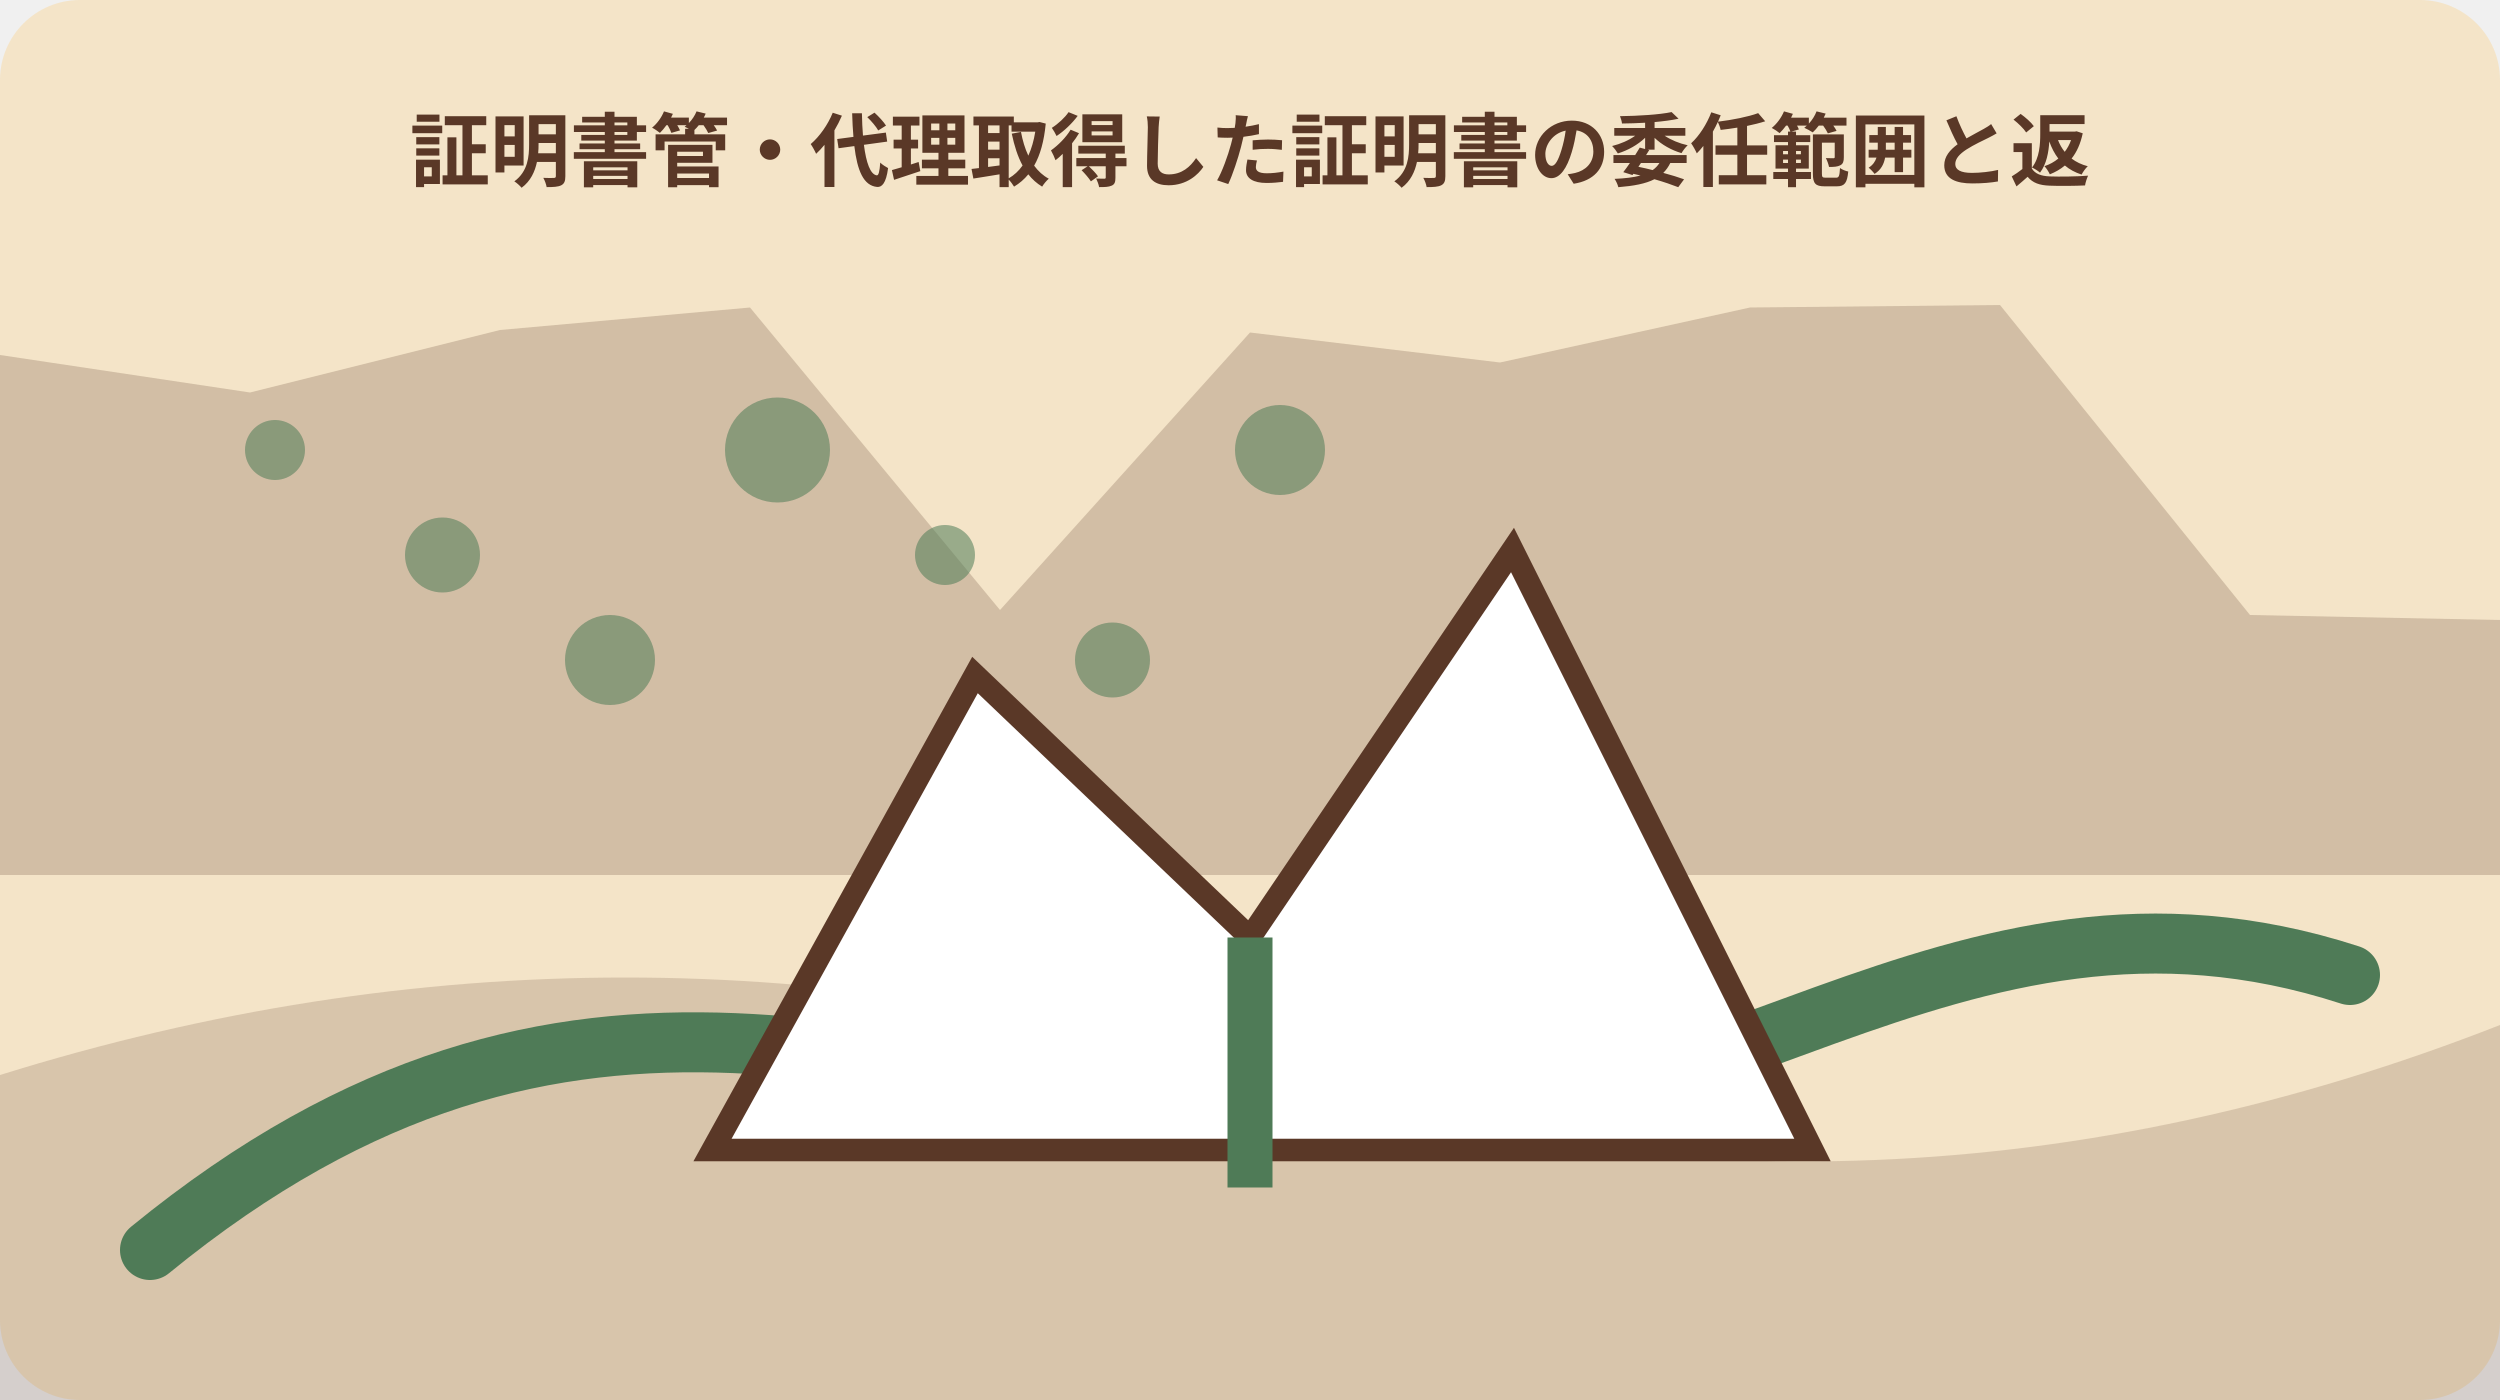
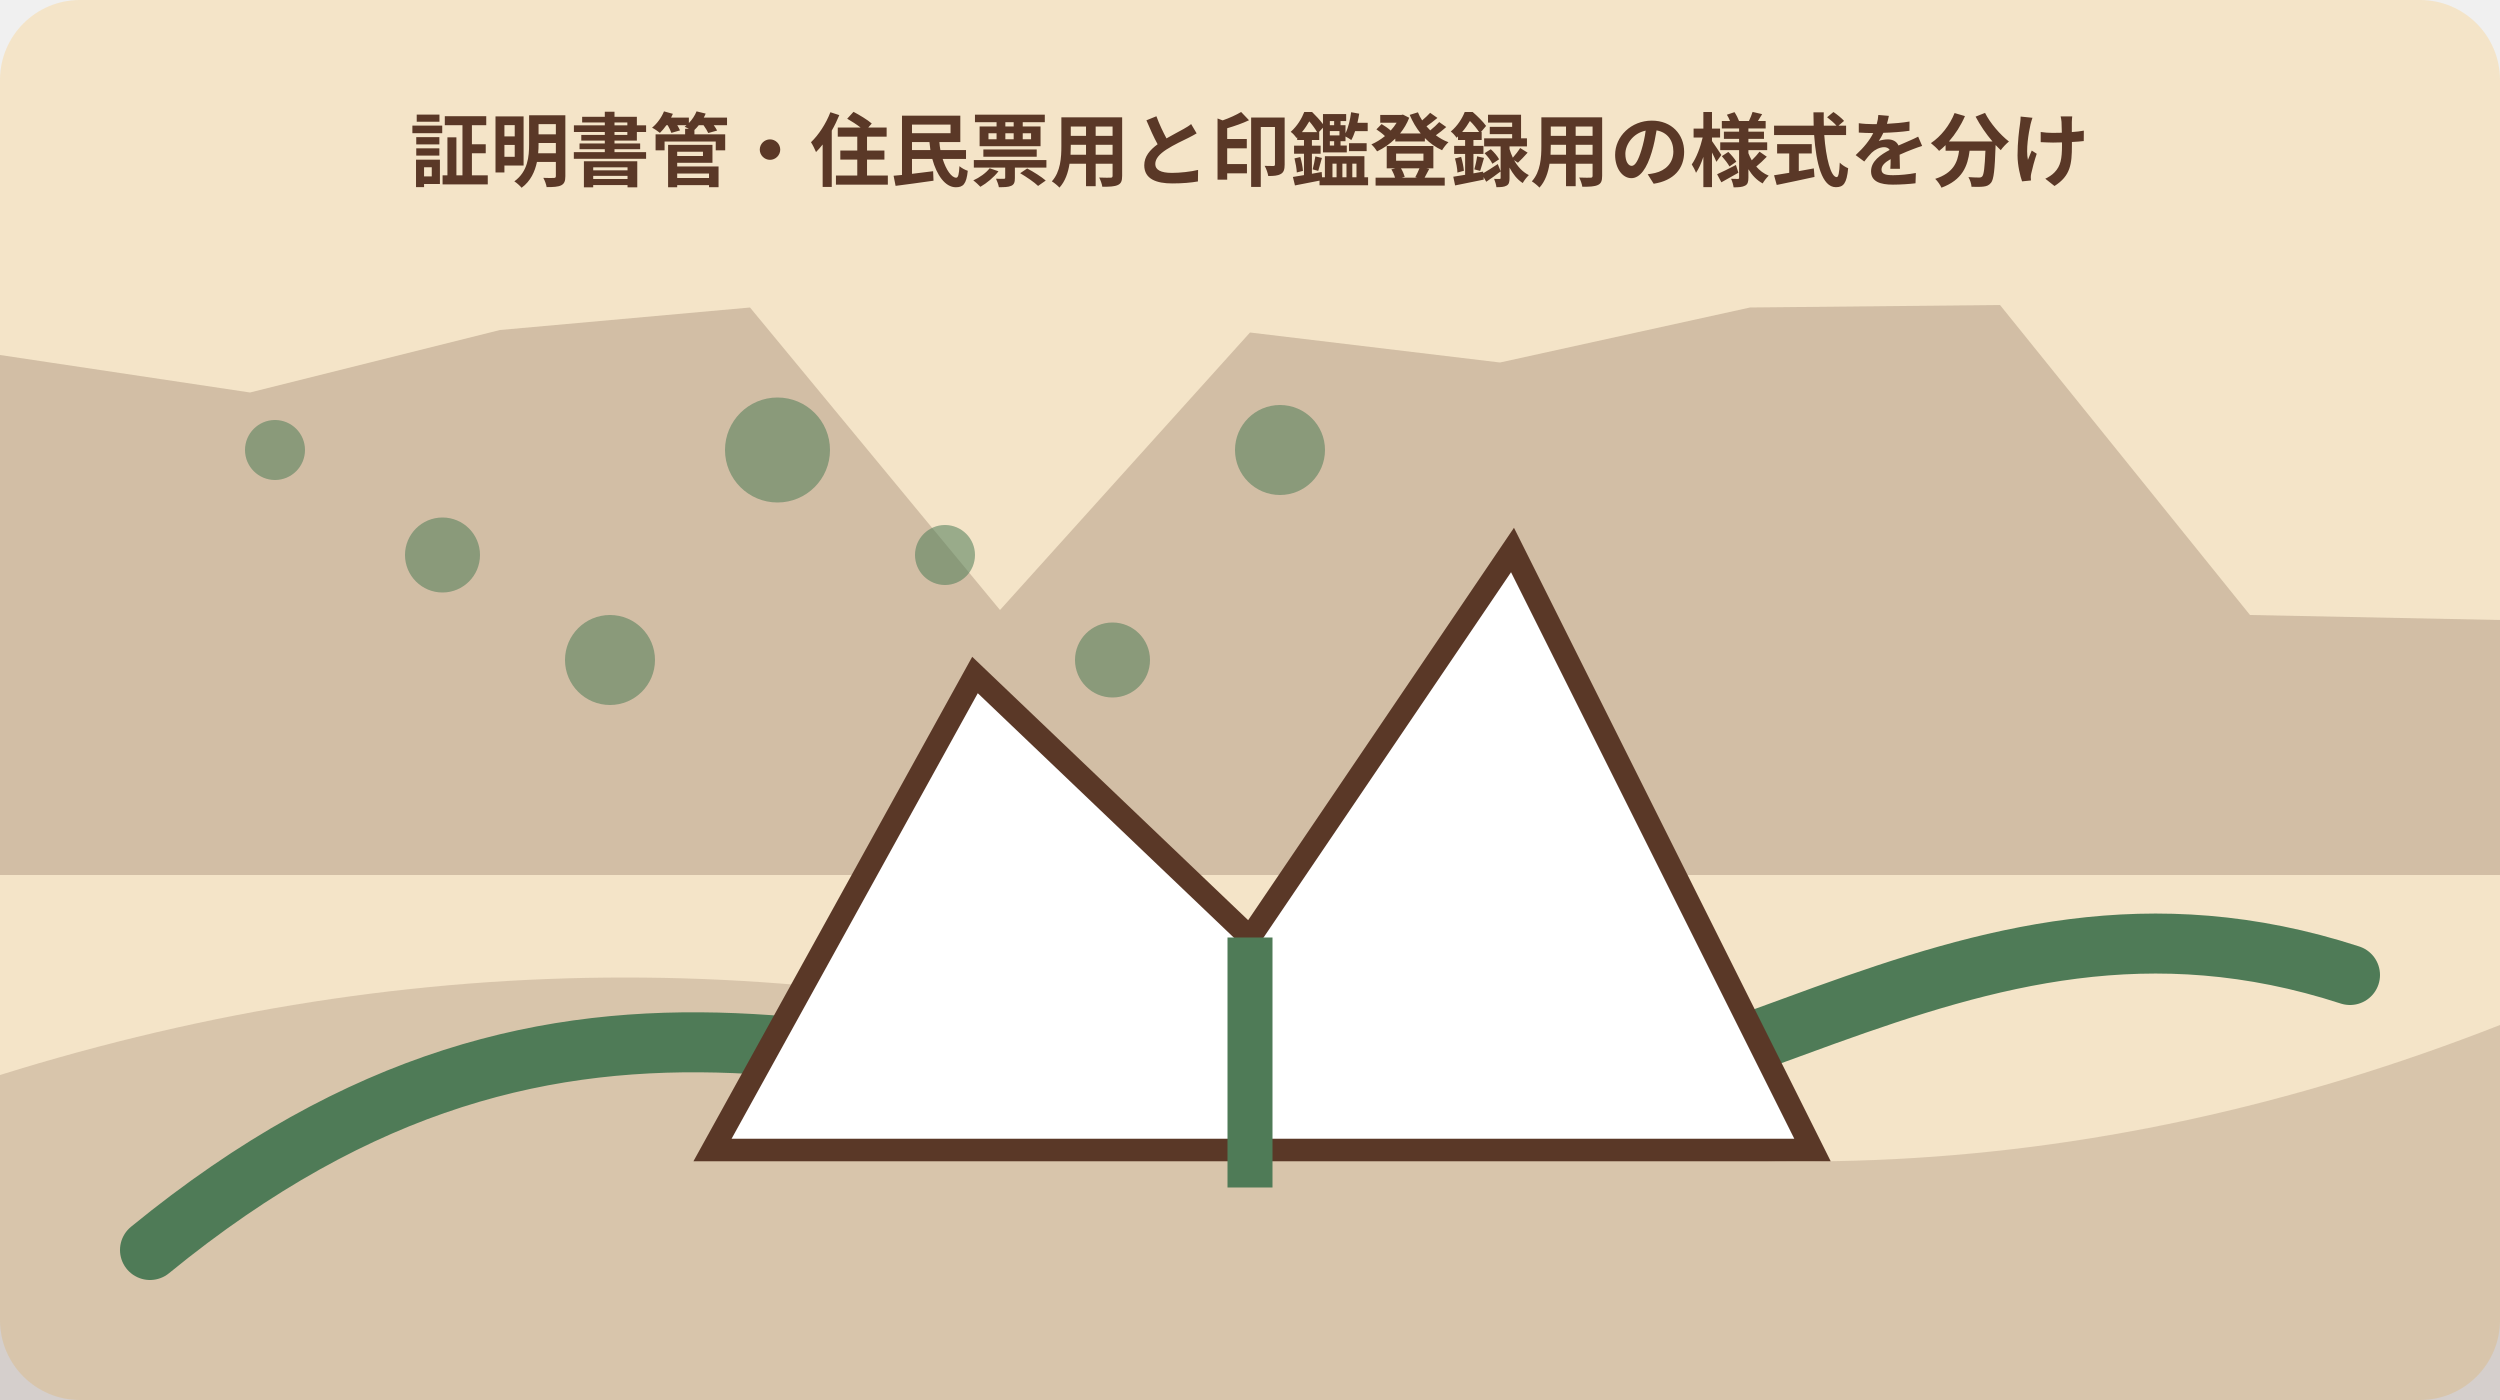
<svg xmlns="http://www.w3.org/2000/svg" width="1000" height="560" viewBox="0 0 1000 560" role="img" aria-labelledby="title desc" data-illustration="mori-editorial" data-topic-id="225" data-scene-index="1">
  <rect width="1000" height="560" rx="32" fill="#f4e4c8" />
  <polygon points="0,142 100,157 200,132 300,123 400,244 500,133 600,145 700,123 800,122 900,246 1000,248 1000,350 0,350" fill="#5a3827" opacity=".22" />
  <path d="M0 430 Q250 352 500 430 T1000 410 V560 H0Z" fill="#5a3827" opacity=".18" />
  <path d="M60 500 C230 361 360 435 520 450 S780 338 940 390" fill="none" stroke="#4f7b57" stroke-width="24" stroke-linecap="round" />
  <circle cx="110" cy="180" r="12" fill="#4f7b57" opacity=".55" />
  <circle cx="177" cy="222" r="15" fill="#4f7b57" opacity=".55" />
  <circle cx="244" cy="264" r="18" fill="#4f7b57" opacity=".55" />
  <circle cx="311" cy="180" r="21" fill="#4f7b57" opacity=".55" />
  <circle cx="378" cy="222" r="12" fill="#4f7b57" opacity=".55" />
  <circle cx="445" cy="264" r="15" fill="#4f7b57" opacity=".55" />
  <circle cx="512" cy="180" r="18" fill="#4f7b57" opacity=".55" />
  <g data-scene="land">
    <path d="M285 460 390 270l110 105 105-155 120 240Z" fill="#fff" stroke="#5a3827" stroke-width="9" />
    <path d="M500 375v100" stroke="#4f7b57" stroke-width="18" />
  </g>
-   <text x="500" y="72" text-anchor="middle" font-family="sans-serif" font-size="32" font-weight="700" fill="#5a3827">証明書管・代理取得した証明書の委任範囲と返</text>
+   <text x="500" y="72" text-anchor="middle" font-family="sans-serif" font-size="32" font-weight="700" fill="#5a3827">証明書管・住民票用と印鑑登録用の様式を分け</text>
</svg>
